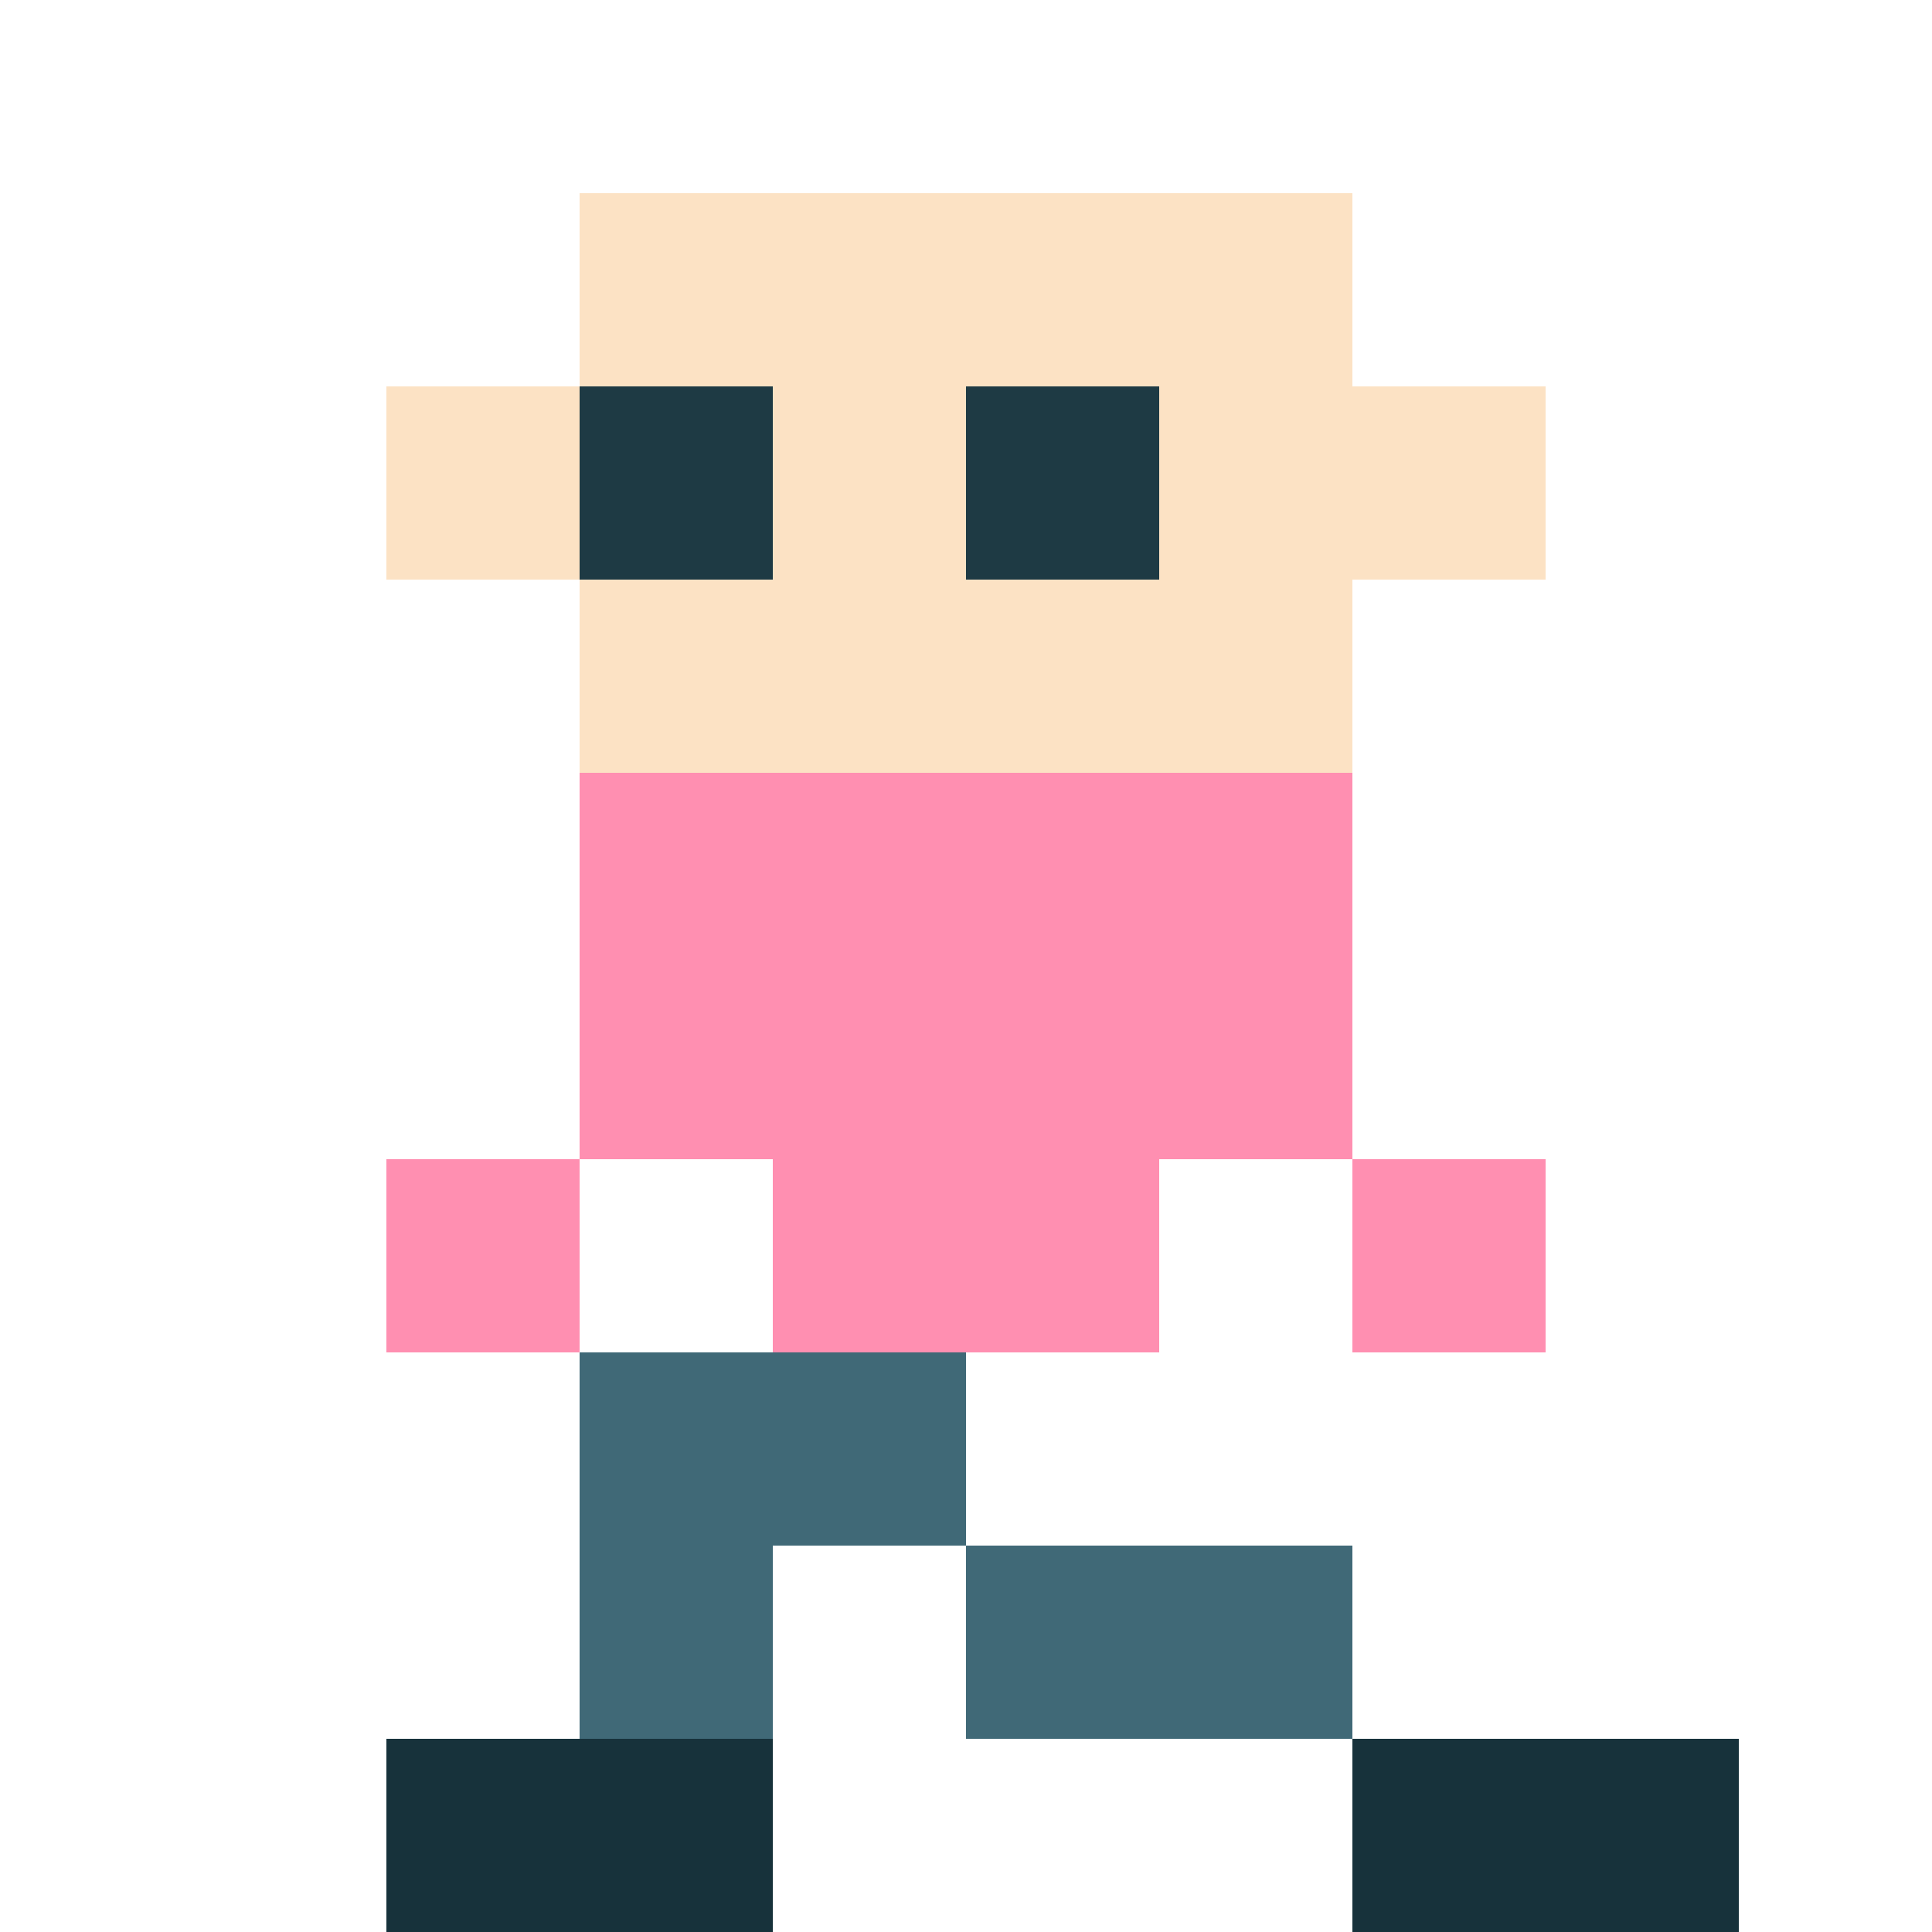
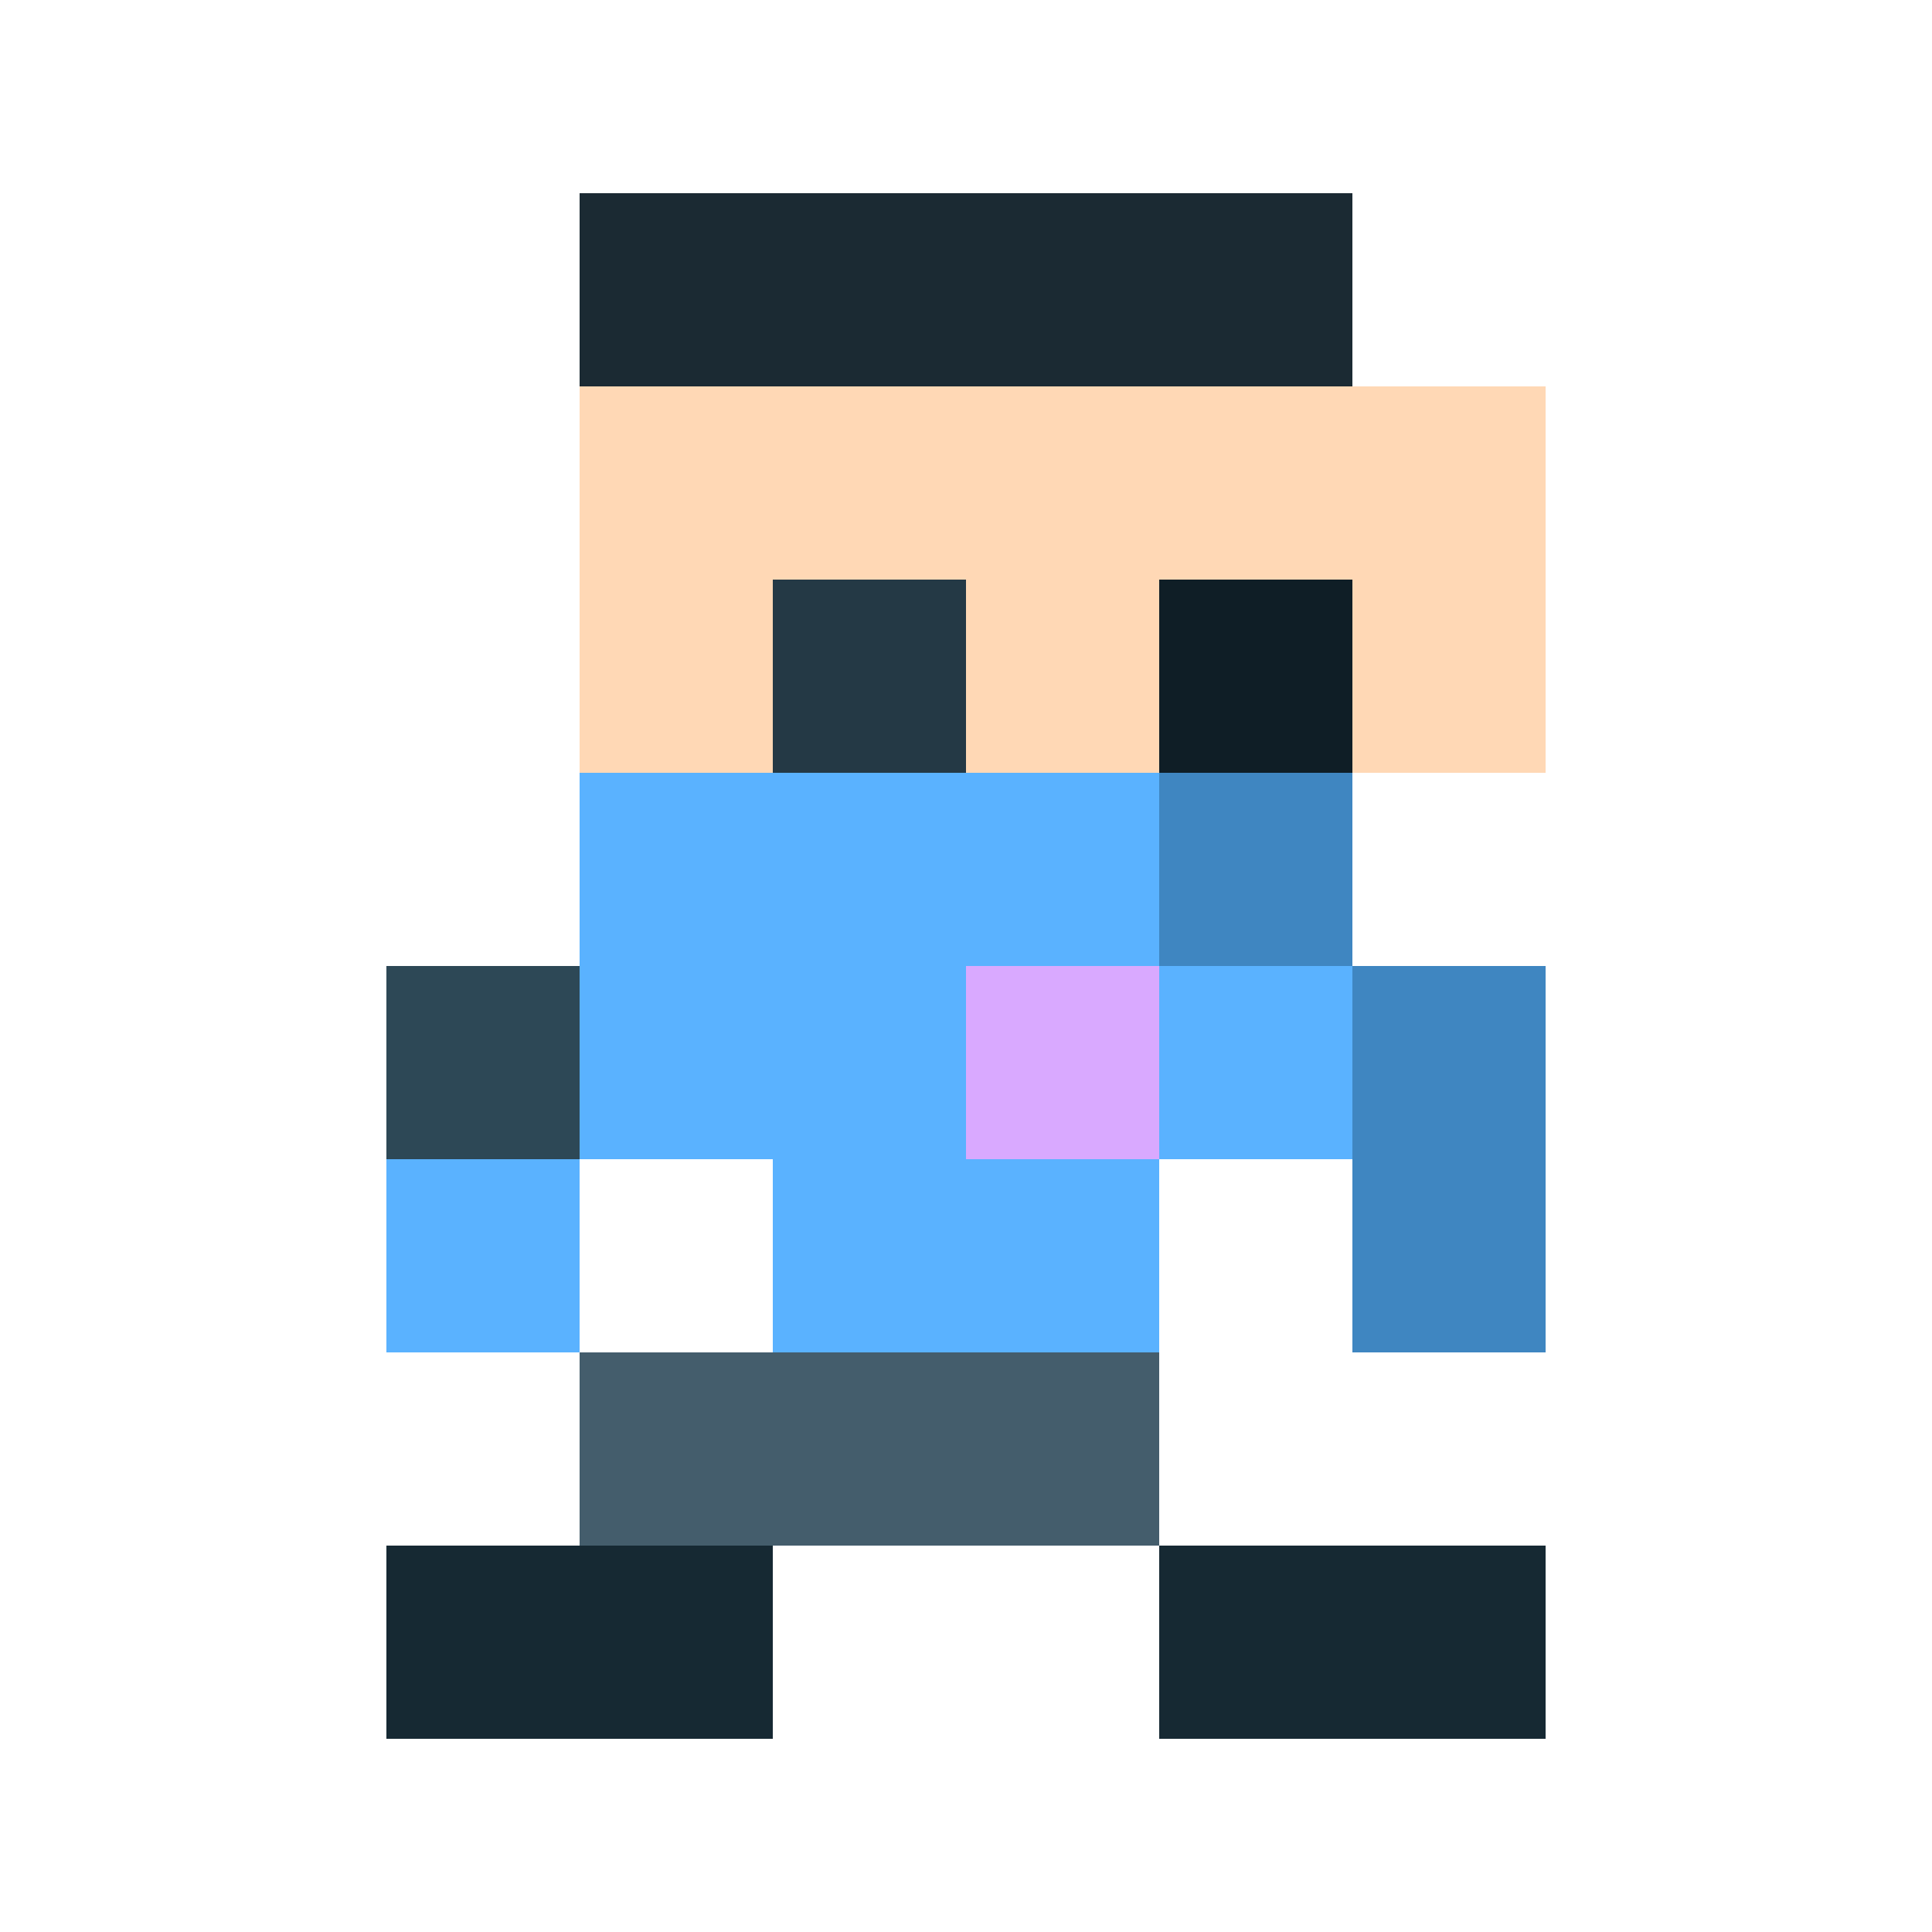
- <svg xmlns="http://www.w3.org/2000/svg" width="100%" height="100%" viewBox="0 0 40 40">
-   <rect x="12" y="4" width="4" height="4" fill="#fce2c4" />
-   <rect x="16" y="4" width="4" height="4" fill="#fce2c4" />
-   <rect x="20" y="4" width="4" height="4" fill="#fce2c4" />
-   <rect x="24" y="4" width="4" height="4" fill="#fce2c4" />
-   <rect x="8" y="8" width="4" height="4" fill="#fce2c4" />
-   <rect x="12" y="8" width="4" height="4" fill="#1e3a44" />
-   <rect x="16" y="8" width="4" height="4" fill="#fce2c4" />
-   <rect x="20" y="8" width="4" height="4" fill="#1e3a44" />
-   <rect x="24" y="8" width="4" height="4" fill="#fce2c4" />
-   <rect x="28" y="8" width="4" height="4" fill="#fce2c4" />
-   <rect x="12" y="12" width="4" height="4" fill="#fce2c4" />
-   <rect x="16" y="12" width="4" height="4" fill="#fce2c4" />
-   <rect x="20" y="12" width="4" height="4" fill="#fce2c4" />
-   <rect x="24" y="12" width="4" height="4" fill="#fce2c4" />
-   <rect x="12" y="16" width="4" height="4" fill="#ff8fb1" />
-   <rect x="16" y="16" width="4" height="4" fill="#ff8fb1" />
-   <rect x="20" y="16" width="4" height="4" fill="#ff8fb1" />
-   <rect x="24" y="16" width="4" height="4" fill="#ff8fb1" />
-   <rect x="12" y="20" width="4" height="4" fill="#ff8fb1" />
-   <rect x="16" y="20" width="4" height="4" fill="#ff8fb1" />
-   <rect x="20" y="20" width="4" height="4" fill="#ff8fb1" />
-   <rect x="24" y="20" width="4" height="4" fill="#ff8fb1" />
-   <rect x="8" y="24" width="4" height="4" fill="#ff8fb1" />
-   <rect x="16" y="24" width="4" height="4" fill="#ff8fb1" />
-   <rect x="20" y="24" width="4" height="4" fill="#ff8fb1" />
-   <rect x="28" y="24" width="4" height="4" fill="#ff8fb1" />
-   <rect x="12" y="28" width="4" height="4" fill="#406977" />
-   <rect x="16" y="28" width="4" height="4" fill="#406977" />
-   <rect x="12" y="32" width="4" height="4" fill="#406977" />
-   <rect x="20" y="32" width="4" height="4" fill="#406977" />
-   <rect x="24" y="32" width="4" height="4" fill="#406977" />
-   <rect x="8" y="36" width="4" height="4" fill="#17323b" />
-   <rect x="12" y="36" width="4" height="4" fill="#17323b" />
-   <rect x="28" y="36" width="4" height="4" fill="#17323b" />
-   <rect x="32" y="36" width="4" height="4" fill="#17323b" />
+ <svg xmlns="http://www.w3.org/2000/svg" viewBox="0 0 40 40" width="100%" height="100%" shape-rendering="crispEdges" preserveAspectRatio="xMidYMid meet">
+   <rect x="12" y="4" width="4" height="4" fill="#1b2a33" />
+   <rect x="16" y="4" width="4" height="4" fill="#1b2a33" />
+   <rect x="20" y="4" width="4" height="4" fill="#1b2a33" />
+   <rect x="24" y="4" width="4" height="4" fill="#1b2a33" />
+   <rect x="12" y="8" width="4" height="4" fill="#ffd8b5" />
+   <rect x="16" y="8" width="4" height="4" fill="#ffd8b5" />
+   <rect x="20" y="8" width="4" height="4" fill="#ffd8b5" />
+   <rect x="24" y="8" width="4" height="4" fill="#ffd8b5" />
+   <rect x="28" y="8" width="4" height="4" fill="#ffd8b5" />
+   <rect x="12" y="12" width="4" height="4" fill="#ffd8b5" />
+   <rect x="16" y="12" width="4" height="4" fill="#243945" />
+   <rect x="20" y="12" width="4" height="4" fill="#ffd8b5" />
+   <rect x="24" y="12" width="4" height="4" fill="#0f1e26" />
+   <rect x="28" y="12" width="4" height="4" fill="#ffd8b5" />
+   <rect x="12" y="16" width="4" height="4" fill="#5ab2ff" />
+   <rect x="16" y="16" width="4" height="4" fill="#5ab2ff" />
+   <rect x="20" y="16" width="4" height="4" fill="#5ab2ff" />
+   <rect x="24" y="16" width="4" height="4" fill="#3f86c1" />
+   <rect x="8" y="20" width="4" height="4" fill="#2d4856" />
+   <rect x="12" y="20" width="4" height="4" fill="#5ab2ff" />
+   <rect x="16" y="20" width="4" height="4" fill="#5ab2ff" />
+   <rect x="20" y="20" width="4" height="4" fill="#d9a9ff" />
+   <rect x="24" y="20" width="4" height="4" fill="#5ab2ff" />
+   <rect x="28" y="20" width="4" height="4" fill="#3f86c1" />
+   <rect x="8" y="24" width="4" height="4" fill="#5ab2ff" />
+   <rect x="16" y="24" width="4" height="4" fill="#5ab2ff" />
+   <rect x="20" y="24" width="4" height="4" fill="#5ab2ff" />
+   <rect x="28" y="24" width="4" height="4" fill="#3f86c1" />
+   <rect x="12" y="28" width="4" height="4" fill="#445d6c" />
+   <rect x="16" y="28" width="4" height="4" fill="#445d6c" />
+   <rect x="20" y="28" width="4" height="4" fill="#445d6c" />
+   <rect x="8" y="32" width="4" height="4" fill="#162933" />
+   <rect x="12" y="32" width="4" height="4" fill="#162933" />
+   <rect x="24" y="32" width="4" height="4" fill="#162933" />
+   <rect x="28" y="32" width="4" height="4" fill="#162933" />
</svg>
